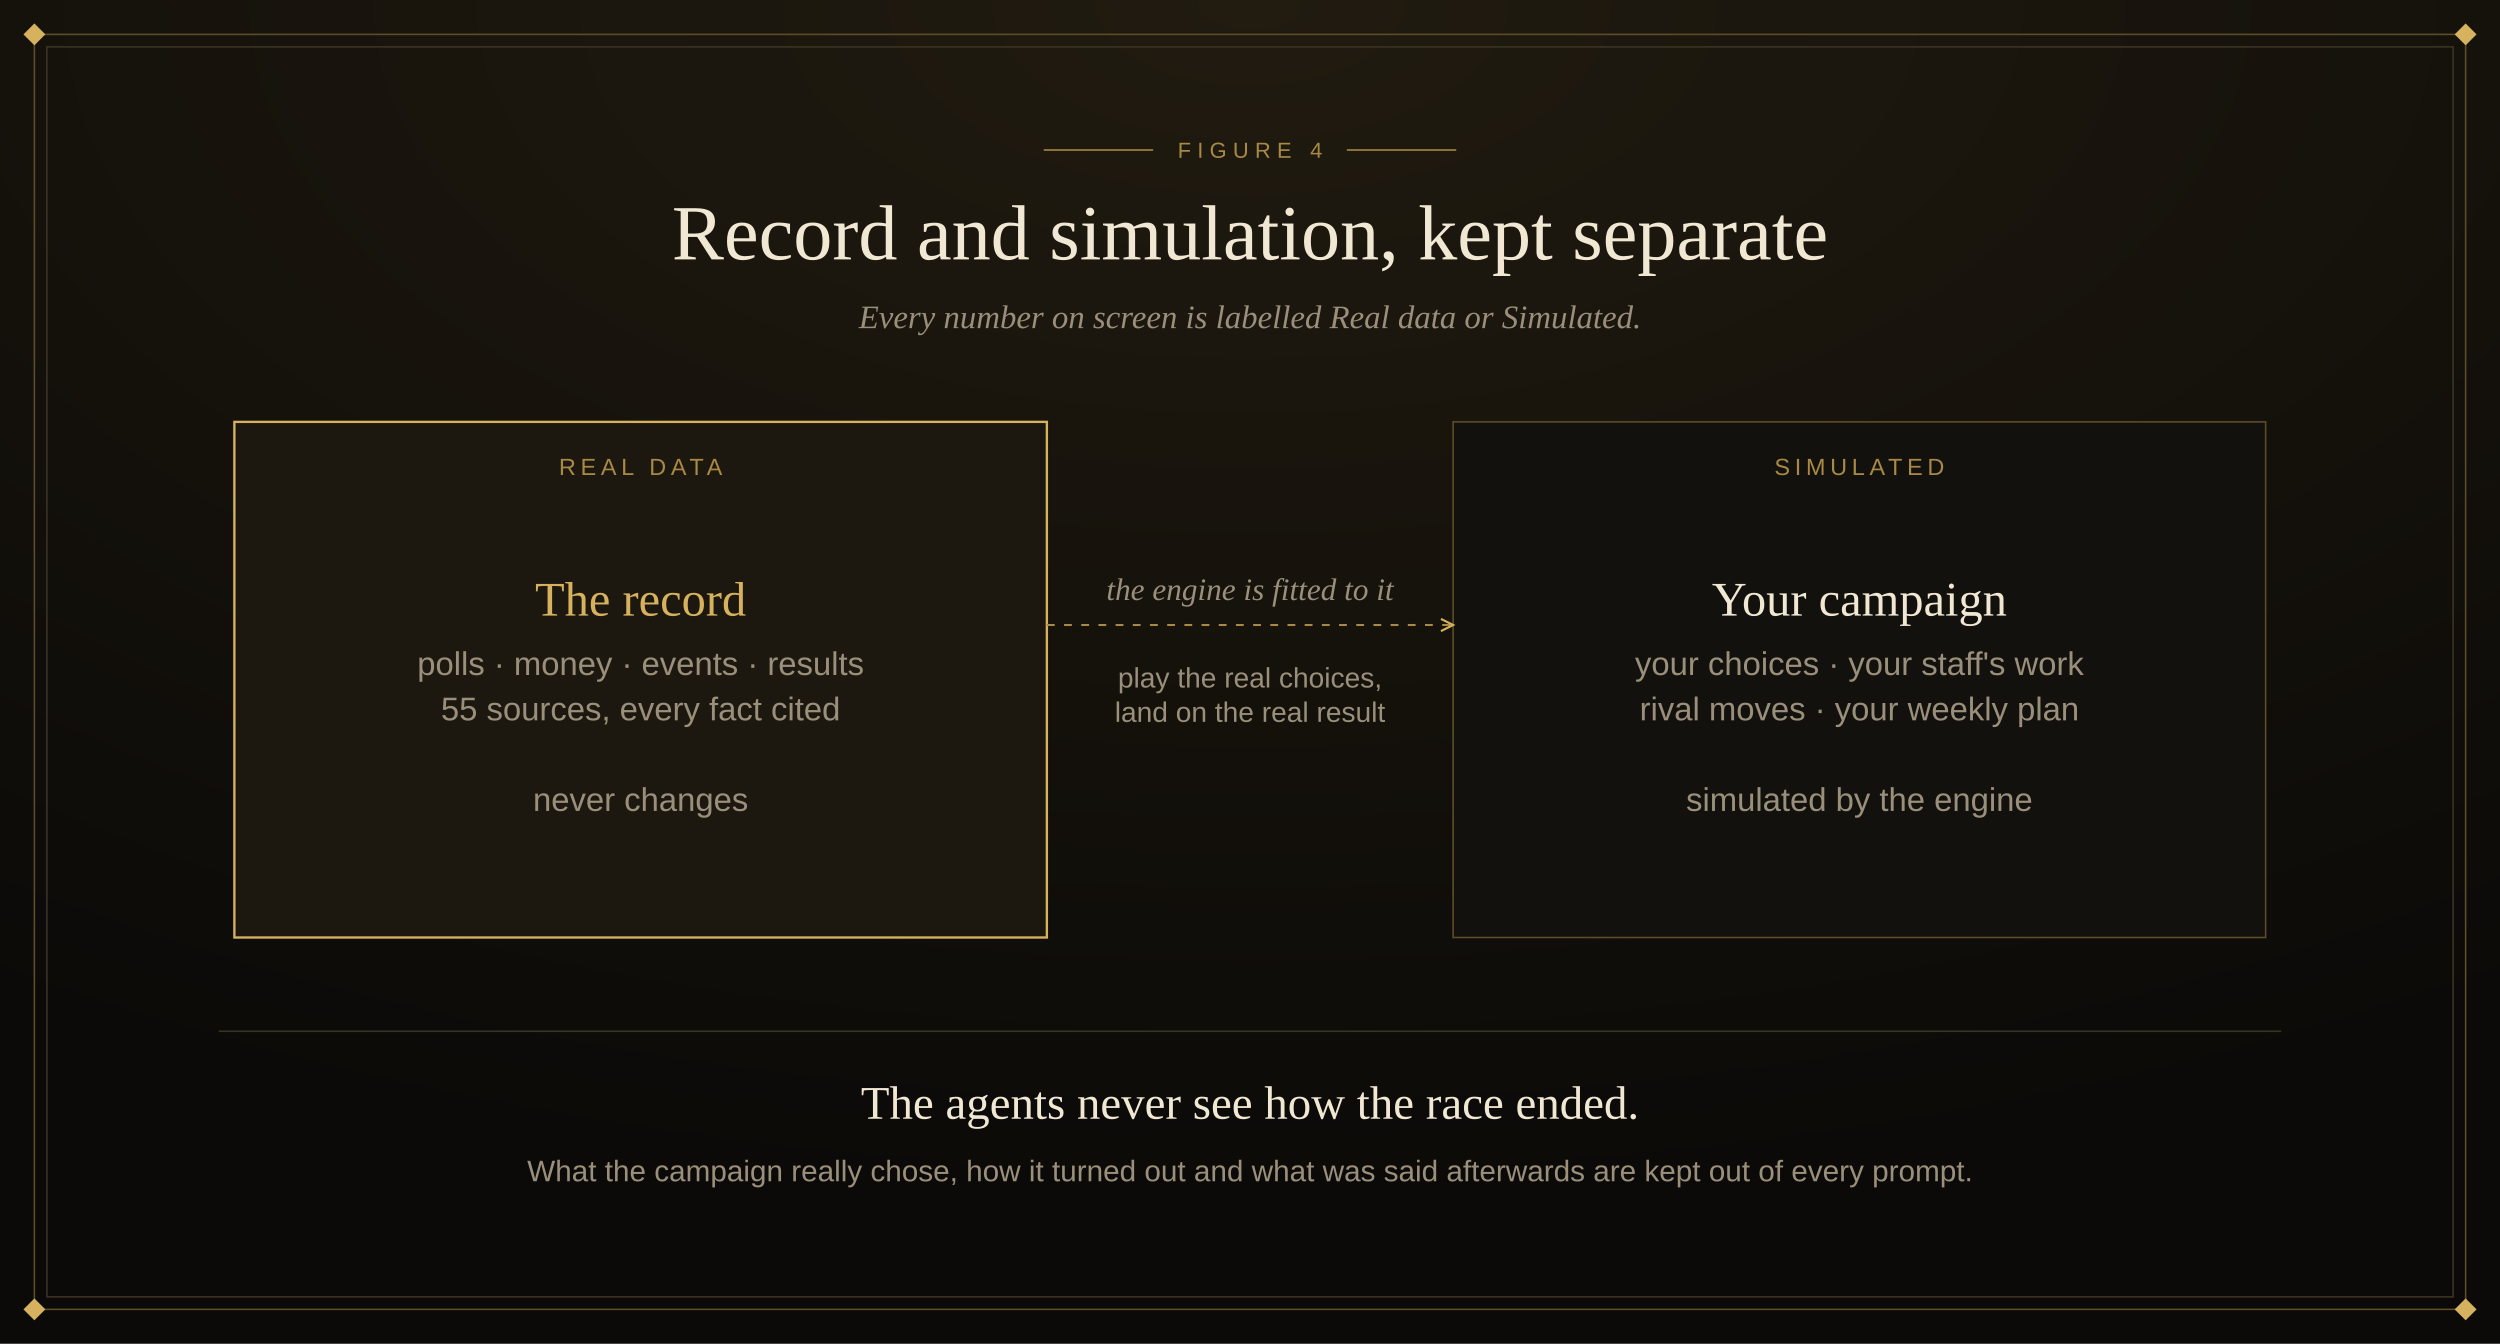
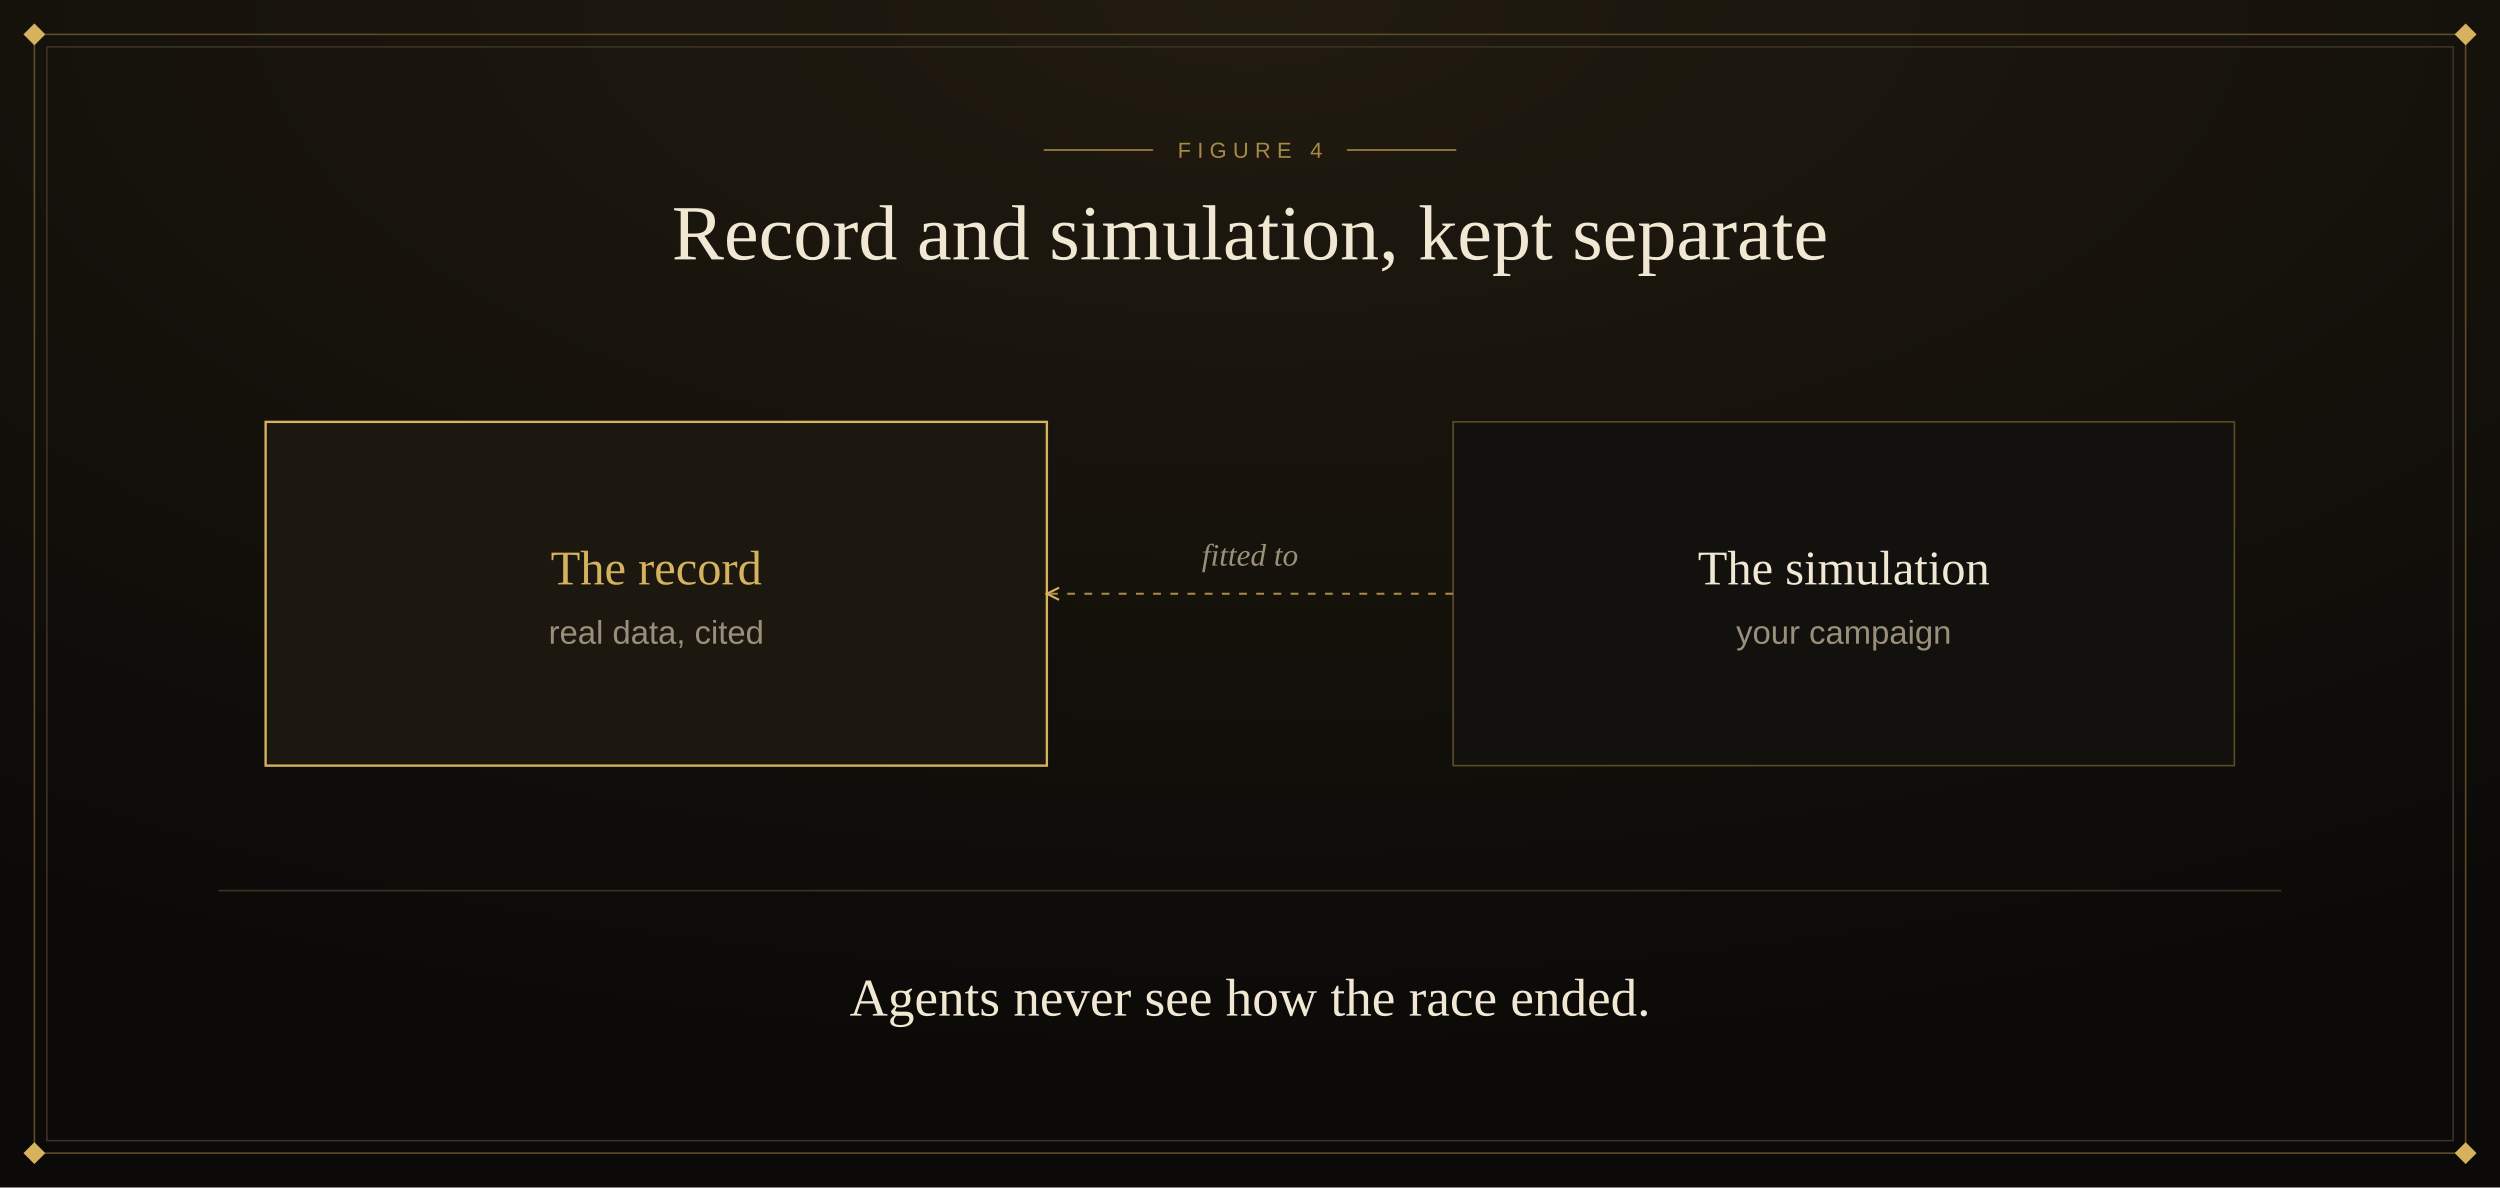
- <svg xmlns="http://www.w3.org/2000/svg" viewBox="0 0 1600 860" width="1600" height="860">
+ <svg xmlns="http://www.w3.org/2000/svg" viewBox="0 0 1600 760" width="1600" height="760">
  <defs>
    <radialGradient id="glow" cx="50%" cy="0%" r="90%">
      <stop offset="0" stop-color="#211b10" />
      <stop offset="1" stop-color="#0b0a08" />
    </radialGradient>
    <marker id="h" viewBox="0 0 12 12" refX="10" refY="6" markerWidth="9" markerHeight="9" orient="auto-start-reverse">
      <path d="M2,2 L10,6 L2,10" fill="none" stroke="#d6b25e" stroke-width="1.4" />
    </marker>
  </defs>
-   <rect width="1600" height="860" fill="url(#glow)" />
-   <rect x="22" y="22" width="1556" height="816" fill="none" stroke="#5e4d27" />
-   <rect x="30" y="30" width="1540" height="800" fill="none" stroke="#3b3324" />
+   <rect width="1600" height="760" fill="url(#glow)" />
+   <rect x="22" y="22" width="1556" height="716" fill="none" stroke="#5e4d27" />
+   <rect x="30" y="30" width="1540" height="700" fill="none" stroke="#3b3324" />
  <path d="M22,15 L29,22 L22,29 L15,22 z" fill="#d6b25e" />
  <path d="M1578,15 L1585,22 L1578,29 L1571,22 z" fill="#d6b25e" />
-   <path d="M22,831 L29,838 L22,845 L15,838 z" fill="#d6b25e" />
-   <path d="M1578,831 L1585,838 L1578,845 L1571,838 z" fill="#d6b25e" />
+   <path d="M22,731 L29,738 L22,745 L15,738 z" fill="#d6b25e" />
+   <path d="M1578,731 L1585,738 L1578,745 L1571,738 z" fill="#d6b25e" />
  <line x1="668" y1="96" x2="738" y2="96" stroke="#a88a45" />
  <line x1="862" y1="96" x2="932" y2="96" stroke="#a88a45" />
  <text x="800" y="101" text-anchor="middle" font-family="'Helvetica Neue', 'Segoe UI', Arial, sans-serif" font-size="14" letter-spacing="4" fill="#a88a45">FIGURE 4</text>
  <text x="800" y="166" text-anchor="middle" font-family="Georgia, 'Times New Roman', serif" font-size="50" fill="#f1e8d4">Record and simulation, kept separate</text>
-   <text x="800" y="210" text-anchor="middle" font-family="Georgia, 'Times New Roman', serif" font-style="italic" font-size="21" fill="#9a8f7a">Every number on screen is labelled Real data or Simulated.</text>
-   <rect x="150" y="270" width="520" height="330" fill="#1d180f" stroke="#d6b25e" stroke-width="1.5" />
-   <text x="410" y="304" text-anchor="middle" font-family="'Helvetica Neue', 'Segoe UI', Arial, sans-serif" font-size="15" letter-spacing="3" fill="#a88a45">REAL DATA</text>
-   <text x="410" y="394" text-anchor="middle" font-family="Georgia, 'Times New Roman', serif" font-size="31" fill="#d6b25e">The record</text>
-   <text x="410" y="432" text-anchor="middle" font-family="'Helvetica Neue', 'Segoe UI', Arial, sans-serif" font-size="21" fill="#9a8f7a">polls · money · events · results</text>
-   <text x="410" y="461" text-anchor="middle" font-family="'Helvetica Neue', 'Segoe UI', Arial, sans-serif" font-size="21" fill="#9a8f7a">55 sources, every fact cited</text>
-   <text x="410" y="490" text-anchor="middle" font-family="'Helvetica Neue', 'Segoe UI', Arial, sans-serif" font-size="21" fill="#9a8f7a" />
-   <text x="410" y="519" text-anchor="middle" font-family="'Helvetica Neue', 'Segoe UI', Arial, sans-serif" font-size="21" fill="#9a8f7a">never changes</text>
-   <rect x="930" y="270" width="520" height="330" fill="#13110d" stroke="#5e4d27" stroke-width="1" />
-   <text x="1190" y="304" text-anchor="middle" font-family="'Helvetica Neue', 'Segoe UI', Arial, sans-serif" font-size="15" letter-spacing="3" fill="#a88a45">SIMULATED</text>
-   <text x="1190" y="394" text-anchor="middle" font-family="Georgia, 'Times New Roman', serif" font-size="31" fill="#f1e8d4">Your campaign</text>
-   <text x="1190" y="432" text-anchor="middle" font-family="'Helvetica Neue', 'Segoe UI', Arial, sans-serif" font-size="21" fill="#9a8f7a">your choices · your staff's work</text>
-   <text x="1190" y="461" text-anchor="middle" font-family="'Helvetica Neue', 'Segoe UI', Arial, sans-serif" font-size="21" fill="#9a8f7a">rival moves · your weekly plan</text>
-   <text x="1190" y="490" text-anchor="middle" font-family="'Helvetica Neue', 'Segoe UI', Arial, sans-serif" font-size="21" fill="#9a8f7a" />
-   <text x="1190" y="519" text-anchor="middle" font-family="'Helvetica Neue', 'Segoe UI', Arial, sans-serif" font-size="21" fill="#9a8f7a">simulated by the engine</text>
-   <path d="M670,400 L930,400" fill="none" stroke="#a88a45" stroke-width="1.3" stroke-dasharray="5 6" marker-end="url(#h)" />
-   <text x="800" y="384" text-anchor="middle" font-family="Georgia, 'Times New Roman', serif" font-size="20" font-style="italic" fill="#9a8f7a">the engine is fitted to it</text>
-   <text x="800" y="440" text-anchor="middle" font-family="'Helvetica Neue', 'Segoe UI', Arial, sans-serif" font-size="18" fill="#9a8f7a">play the real choices,</text>
-   <text x="800" y="462" text-anchor="middle" font-family="'Helvetica Neue', 'Segoe UI', Arial, sans-serif" font-size="18" fill="#9a8f7a">land on the real result</text>
-   <line x1="140" y1="660" x2="1460" y2="660" stroke="#3b3324" />
-   <text x="800" y="716" text-anchor="middle" font-family="Georgia, 'Times New Roman', serif" font-size="30" fill="#f1e8d4">The agents never see how the race ended.</text>
-   <text x="800" y="756" text-anchor="middle" font-family="'Helvetica Neue', 'Segoe UI', Arial, sans-serif" font-size="19" fill="#9a8f7a">What the campaign really chose, how it turned out and what was said afterwards are kept out of every prompt.</text>
+   <rect x="170" y="270" width="500" height="220" fill="#1d180f" stroke="#d6b25e" stroke-width="1.5" />
+   <text x="420" y="374" text-anchor="middle" font-family="Georgia, 'Times New Roman', serif" font-size="31" fill="#d6b25e">The record</text>
+   <text x="420" y="412" text-anchor="middle" font-family="'Helvetica Neue', 'Segoe UI', Arial, sans-serif" font-size="21" fill="#9a8f7a">real data, cited</text>
+   <rect x="930" y="270" width="500" height="220" fill="#13110d" stroke="#5e4d27" stroke-width="1" />
+   <text x="1180" y="374" text-anchor="middle" font-family="Georgia, 'Times New Roman', serif" font-size="31" fill="#f1e8d4">The simulation</text>
+   <text x="1180" y="412" text-anchor="middle" font-family="'Helvetica Neue', 'Segoe UI', Arial, sans-serif" font-size="21" fill="#9a8f7a">your campaign</text>
+   <path d="M930,380 L670,380" fill="none" stroke="#a88a45" stroke-width="1.3" stroke-dasharray="5 6" marker-end="url(#h)" />
+   <text x="800" y="362" text-anchor="middle" font-family="Georgia, 'Times New Roman', serif" font-size="20" font-style="italic" fill="#9a8f7a">fitted to</text>
+   <line x1="140" y1="570" x2="1460" y2="570" stroke="#3b3324" />
+   <text x="800" y="650" text-anchor="middle" font-family="Georgia, 'Times New Roman', serif" font-size="34" fill="#f1e8d4">Agents never see how the race ended.</text>
</svg>
